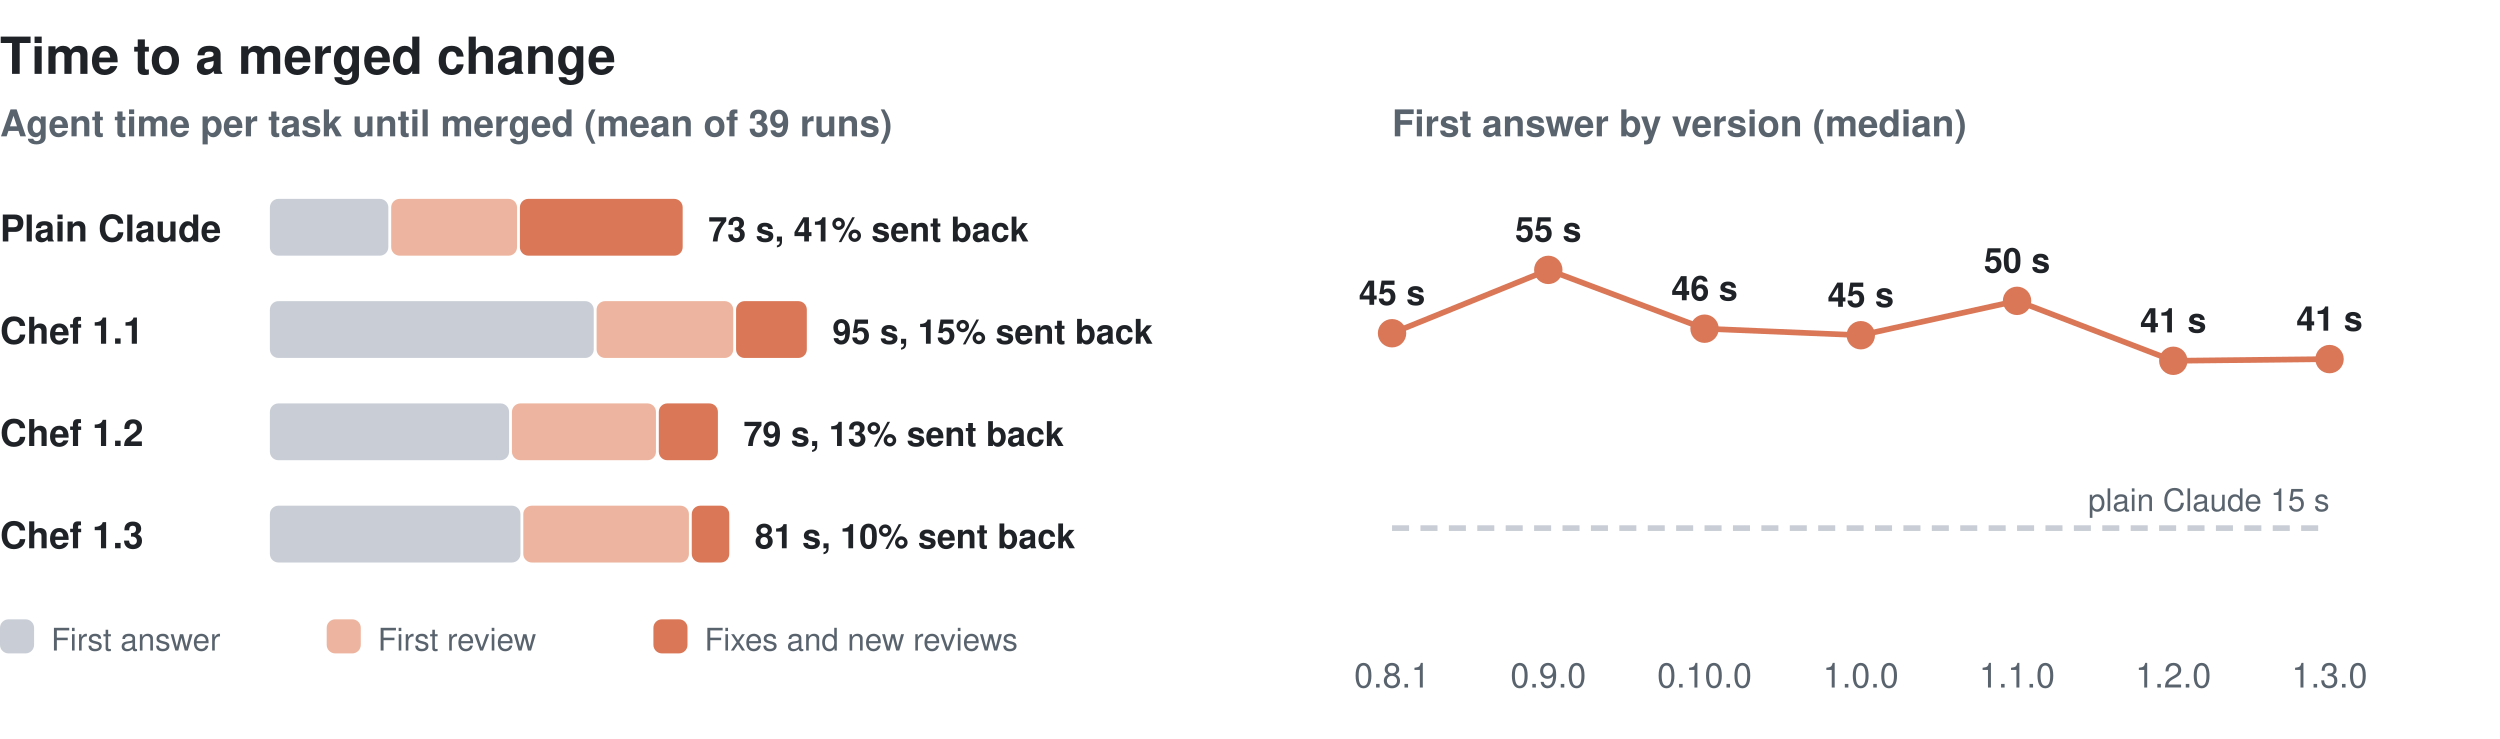
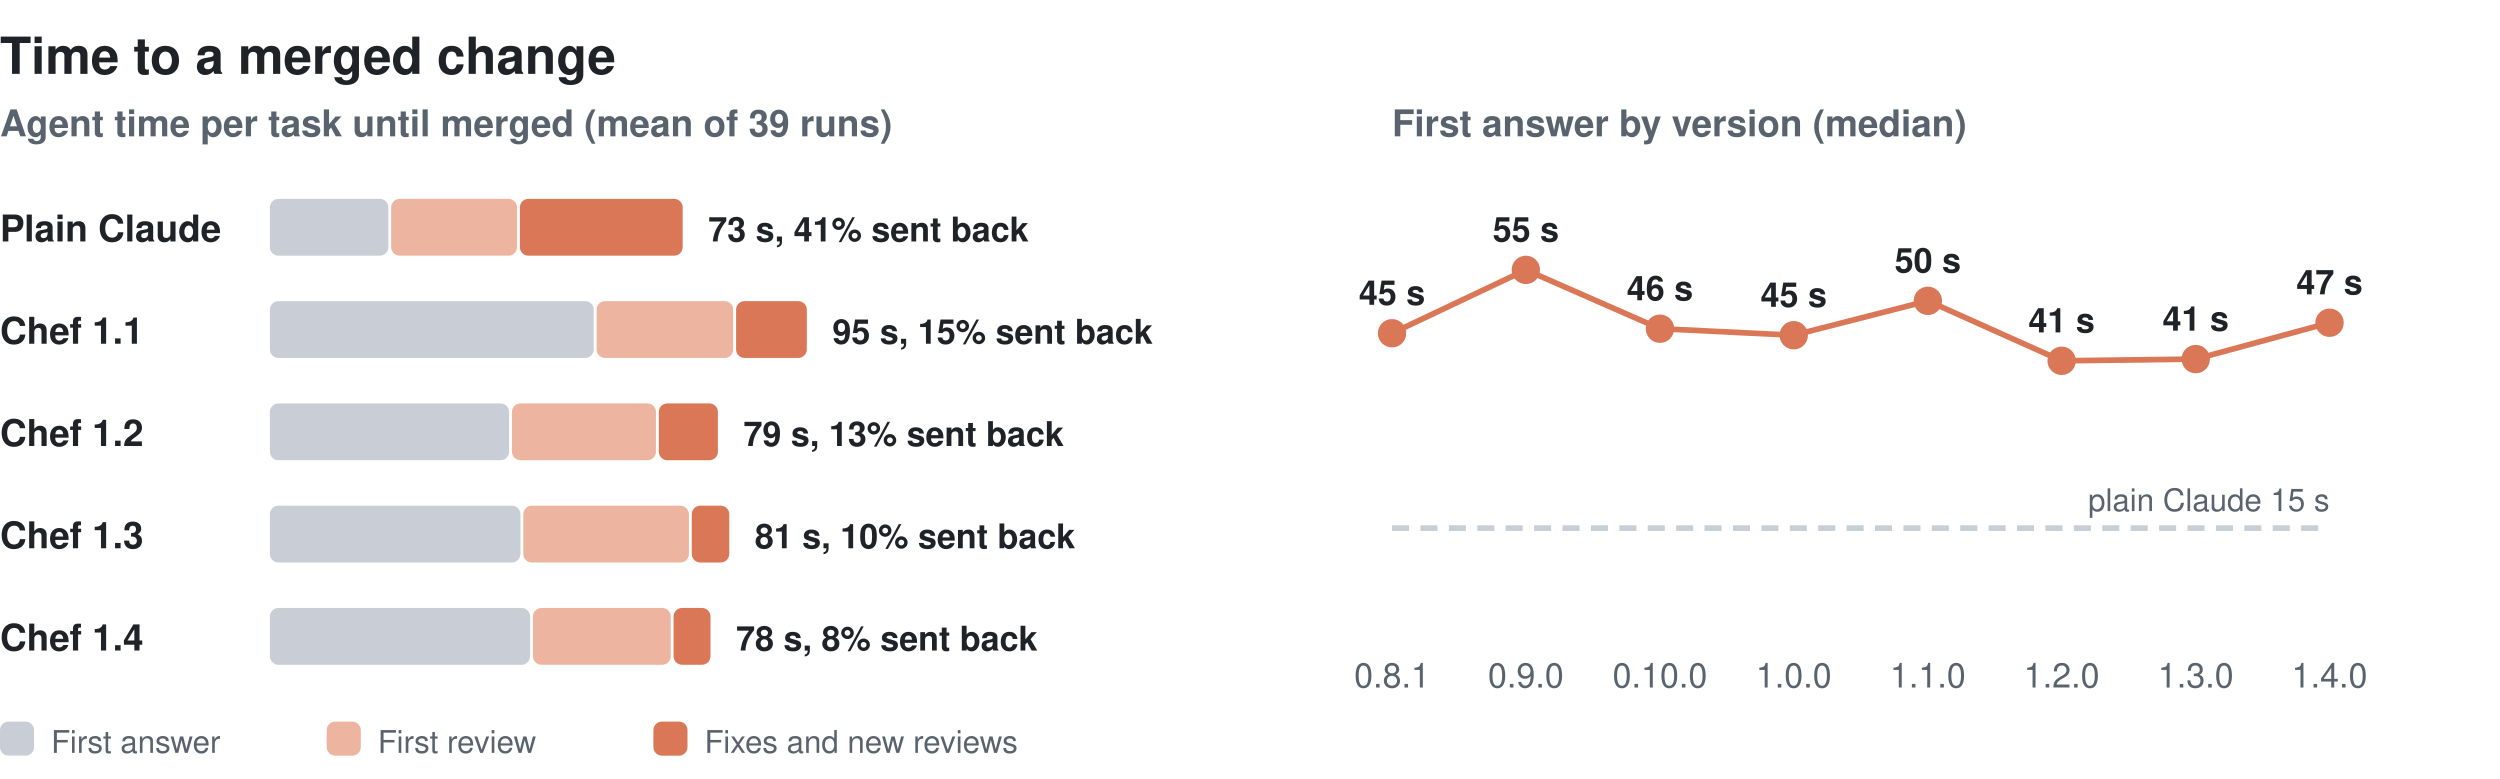
- <svg xmlns="http://www.w3.org/2000/svg" width="880" height="260" viewBox="0 0 880 260" role="img" aria-label="Plain Claude: first answer 21 s, first review 23 s, fixes and new reviews 29 s, 41% sent back; Chef 1.1: first answer 57 s, first review 24 s, fixes and new reviews 13 s, 15% sent back; Chef 1.2: first answer 42 s, first review 26 s, fixes and new reviews 11 s, 13% sent back; Chef 1.3: first answer 44 s, first review 30 s, fixes and new reviews 7 s, 10% sent back. First answer by version: 0.8.1 45 s, 0.9.0 55 s, 0.10.0 46 s, 1.0.0 45 s, 1.1.0 50 s, 1.2.0 41 s, 1.3.0 41 s; plain Claude 15 s.">
+ <svg xmlns="http://www.w3.org/2000/svg" width="880" height="274" viewBox="0 0 880 274" role="img" aria-label="Plain Claude: first answer 21 s, first review 23 s, fixes and new reviews 29 s, 41% sent back; Chef 1.1: first answer 57 s, first review 24 s, fixes and new reviews 13 s, 15% sent back; Chef 1.2: first answer 42 s, first review 26 s, fixes and new reviews 11 s, 13% sent back; Chef 1.3: first answer 44 s, first review 30 s, fixes and new reviews 7 s, 10% sent back; Chef 1.4: first answer 46 s, first review 25 s, fixes and new reviews 7 s, 8% sent back. First answer by version: 0.8.1 45 s, 0.9.0 55 s, 0.10.0 46 s, 1.0.0 45 s, 1.1.0 50 s, 1.2.0 41 s, 1.3.0 41 s, 1.4.0 47 s; plain Claude 15 s.">
  <text x="0.0" y="26.0" fill="#1F2328" font-family="-apple-system, BlinkMacSystemFont, 'Segoe UI', Helvetica, Arial, sans-serif" font-size="18" font-weight="600" text-anchor="start">Time to a merged change</text>
  <text x="0.0" y="48.0" fill="#59636E" font-family="-apple-system, BlinkMacSystemFont, 'Segoe UI', Helvetica, Arial, sans-serif" font-size="13" font-weight="600" text-anchor="start">Agent time per task until merged (mean of 39 runs)</text>
  <text x="0.0" y="85.0" fill="#1F2328" font-family="-apple-system, BlinkMacSystemFont, 'Segoe UI', Helvetica, Arial, sans-serif" font-size="13" font-weight="600" text-anchor="start">Plain Claude</text>
  <rect x="95.0" y="70.0" width="41.7" height="20.0" rx="3" fill="#C9CED6" />
  <rect x="137.7" y="70.0" width="44.3" height="20.0" rx="3" fill="#EDB59F" />
  <rect x="183.0" y="70.0" width="57.3" height="20.0" rx="3" fill="#D97757" />
  <text x="249.3" y="85.0" fill="#1F2328" font-family="-apple-system, BlinkMacSystemFont, 'Segoe UI', Helvetica, Arial, sans-serif" font-size="12" font-weight="600" text-anchor="start">73 s, 41% sent back</text>
  <text x="0.0" y="121.0" fill="#1F2328" font-family="-apple-system, BlinkMacSystemFont, 'Segoe UI', Helvetica, Arial, sans-serif" font-size="13" font-weight="600" text-anchor="start">Chef 1.1</text>
  <rect x="95.0" y="106.0" width="114.0" height="20.0" rx="3" fill="#C9CED6" />
  <rect x="210.0" y="106.0" width="48.1" height="20.0" rx="3" fill="#EDB59F" />
  <rect x="259.1" y="106.0" width="24.9" height="20.0" rx="3" fill="#D97757" />
  <text x="293.0" y="121.0" fill="#1F2328" font-family="-apple-system, BlinkMacSystemFont, 'Segoe UI', Helvetica, Arial, sans-serif" font-size="12" font-weight="600" text-anchor="start">95 s, 15% sent back</text>
  <text x="0.0" y="157.0" fill="#1F2328" font-family="-apple-system, BlinkMacSystemFont, 'Segoe UI', Helvetica, Arial, sans-serif" font-size="13" font-weight="600" text-anchor="start">Chef 1.2</text>
  <rect x="95.0" y="142.0" width="84.2" height="20.0" rx="3" fill="#C9CED6" />
  <rect x="180.2" y="142.0" width="50.7" height="20.0" rx="3" fill="#EDB59F" />
  <rect x="231.9" y="142.0" width="20.8" height="20.0" rx="3" fill="#D97757" />
  <text x="261.7" y="157.0" fill="#1F2328" font-family="-apple-system, BlinkMacSystemFont, 'Segoe UI', Helvetica, Arial, sans-serif" font-size="12" font-weight="600" text-anchor="start">79 s, 13% sent back</text>
  <text x="0.0" y="193.0" fill="#1F2328" font-family="-apple-system, BlinkMacSystemFont, 'Segoe UI', Helvetica, Arial, sans-serif" font-size="13" font-weight="600" text-anchor="start">Chef 1.3</text>
  <rect x="95.0" y="178.0" width="88.2" height="20.0" rx="3" fill="#C9CED6" />
  <rect x="184.2" y="178.0" width="58.3" height="20.0" rx="3" fill="#EDB59F" />
  <rect x="243.5" y="178.0" width="13.2" height="20.0" rx="3" fill="#D97757" />
  <text x="265.7" y="193.0" fill="#1F2328" font-family="-apple-system, BlinkMacSystemFont, 'Segoe UI', Helvetica, Arial, sans-serif" font-size="12" font-weight="600" text-anchor="start">81 s, 10% sent back</text>
-   <rect x="0.0" y="218.0" width="12.0" height="12.0" rx="3" fill="#C9CED6" />
-   <text x="18.0" y="229.0" fill="#59636E" font-family="-apple-system, BlinkMacSystemFont, 'Segoe UI', Helvetica, Arial, sans-serif" font-size="11" font-weight="400" text-anchor="start">First answer</text>
-   <rect x="115.0" y="218.0" width="12.0" height="12.0" rx="3" fill="#EDB59F" />
-   <text x="133.0" y="229.0" fill="#59636E" font-family="-apple-system, BlinkMacSystemFont, 'Segoe UI', Helvetica, Arial, sans-serif" font-size="11" font-weight="400" text-anchor="start">First review</text>
-   <rect x="230.0" y="218.0" width="12.0" height="12.0" rx="3" fill="#D97757" />
-   <text x="248.0" y="229.0" fill="#59636E" font-family="-apple-system, BlinkMacSystemFont, 'Segoe UI', Helvetica, Arial, sans-serif" font-size="11" font-weight="400" text-anchor="start">Fixes and new reviews</text>
+   <text x="0.0" y="229.0" fill="#1F2328" font-family="-apple-system, BlinkMacSystemFont, 'Segoe UI', Helvetica, Arial, sans-serif" font-size="13" font-weight="600" text-anchor="start">Chef 1.4</text>
+   <rect x="95.0" y="214.0" width="91.6" height="20.0" rx="3" fill="#C9CED6" />
+   <rect x="187.6" y="214.0" width="48.5" height="20.0" rx="3" fill="#EDB59F" />
+   <rect x="237.1" y="214.0" width="13.0" height="20.0" rx="3" fill="#D97757" />
+   <text x="259.1" y="229.0" fill="#1F2328" font-family="-apple-system, BlinkMacSystemFont, 'Segoe UI', Helvetica, Arial, sans-serif" font-size="12" font-weight="600" text-anchor="start">78 s, 8% sent back</text>
+   <rect x="0.0" y="254.0" width="12.0" height="12.0" rx="3" fill="#C9CED6" />
+   <text x="18.0" y="265.0" fill="#59636E" font-family="-apple-system, BlinkMacSystemFont, 'Segoe UI', Helvetica, Arial, sans-serif" font-size="11" font-weight="400" text-anchor="start">First answer</text>
+   <rect x="115.0" y="254.0" width="12.0" height="12.0" rx="3" fill="#EDB59F" />
+   <text x="133.0" y="265.0" fill="#59636E" font-family="-apple-system, BlinkMacSystemFont, 'Segoe UI', Helvetica, Arial, sans-serif" font-size="11" font-weight="400" text-anchor="start">First review</text>
+   <rect x="230.0" y="254.0" width="12.0" height="12.0" rx="3" fill="#D97757" />
+   <text x="248.0" y="265.0" fill="#59636E" font-family="-apple-system, BlinkMacSystemFont, 'Segoe UI', Helvetica, Arial, sans-serif" font-size="11" font-weight="400" text-anchor="start">Fixes and new reviews</text>
  <text x="490.0" y="48.0" fill="#59636E" font-family="-apple-system, BlinkMacSystemFont, 'Segoe UI', Helvetica, Arial, sans-serif" font-size="13" font-weight="600" text-anchor="start">First answer by version (median)</text>
  <line x1="490.0" y1="185.9" x2="820.0" y2="185.9" stroke="#C9CED6" stroke-width="2" stroke-dasharray="6 4" />
  <text x="820.0" y="179.9" fill="#59636E" font-family="-apple-system, BlinkMacSystemFont, 'Segoe UI', Helvetica, Arial, sans-serif" font-size="11" font-weight="400" text-anchor="end">plain Claude 15 s</text>
-   <polyline points="490.0,117.3 545.0,95.0 600.0,115.7 655.0,118.0 710.0,105.9 765.0,127.0 820.0,126.4" fill="none" stroke="#D97757" stroke-width="2" />
+   <polyline points="490.0,117.3 537.1,95.0 584.3,115.7 631.4,118.0 678.6,105.9 725.7,127.0 772.9,126.4 820.0,113.6" fill="none" stroke="#D97757" stroke-width="2" />
  <circle cx="490.0" cy="117.3" r="5" fill="#D97757" />
  <text x="490.0" y="107.3" fill="#1F2328" font-family="-apple-system, BlinkMacSystemFont, 'Segoe UI', Helvetica, Arial, sans-serif" font-size="12" font-weight="600" text-anchor="middle">45 s</text>
  <text x="490.0" y="242.0" fill="#59636E" font-family="-apple-system, BlinkMacSystemFont, 'Segoe UI', Helvetica, Arial, sans-serif" font-size="12" font-weight="400" text-anchor="middle">0.8.1</text>
-   <circle cx="545.0" cy="95.0" r="5" fill="#D97757" />
-   <text x="545.0" y="85.0" fill="#1F2328" font-family="-apple-system, BlinkMacSystemFont, 'Segoe UI', Helvetica, Arial, sans-serif" font-size="12" font-weight="600" text-anchor="middle">55 s</text>
-   <text x="545.0" y="242.0" fill="#59636E" font-family="-apple-system, BlinkMacSystemFont, 'Segoe UI', Helvetica, Arial, sans-serif" font-size="12" font-weight="400" text-anchor="middle">0.9.0</text>
-   <circle cx="600.0" cy="115.7" r="5" fill="#D97757" />
-   <text x="600.0" y="105.7" fill="#1F2328" font-family="-apple-system, BlinkMacSystemFont, 'Segoe UI', Helvetica, Arial, sans-serif" font-size="12" font-weight="600" text-anchor="middle">46 s</text>
-   <text x="600.0" y="242.0" fill="#59636E" font-family="-apple-system, BlinkMacSystemFont, 'Segoe UI', Helvetica, Arial, sans-serif" font-size="12" font-weight="400" text-anchor="middle">0.10.0</text>
-   <circle cx="655.0" cy="118.0" r="5" fill="#D97757" />
-   <text x="655.0" y="108.0" fill="#1F2328" font-family="-apple-system, BlinkMacSystemFont, 'Segoe UI', Helvetica, Arial, sans-serif" font-size="12" font-weight="600" text-anchor="middle">45 s</text>
-   <text x="655.0" y="242.0" fill="#59636E" font-family="-apple-system, BlinkMacSystemFont, 'Segoe UI', Helvetica, Arial, sans-serif" font-size="12" font-weight="400" text-anchor="middle">1.0.0</text>
-   <circle cx="710.0" cy="105.9" r="5" fill="#D97757" />
-   <text x="710.0" y="95.9" fill="#1F2328" font-family="-apple-system, BlinkMacSystemFont, 'Segoe UI', Helvetica, Arial, sans-serif" font-size="12" font-weight="600" text-anchor="middle">50 s</text>
-   <text x="710.0" y="242.0" fill="#59636E" font-family="-apple-system, BlinkMacSystemFont, 'Segoe UI', Helvetica, Arial, sans-serif" font-size="12" font-weight="400" text-anchor="middle">1.1.0</text>
-   <circle cx="765.0" cy="127.0" r="5" fill="#D97757" />
-   <text x="765.0" y="117.0" fill="#1F2328" font-family="-apple-system, BlinkMacSystemFont, 'Segoe UI', Helvetica, Arial, sans-serif" font-size="12" font-weight="600" text-anchor="middle">41 s</text>
-   <text x="765.0" y="242.0" fill="#59636E" font-family="-apple-system, BlinkMacSystemFont, 'Segoe UI', Helvetica, Arial, sans-serif" font-size="12" font-weight="400" text-anchor="middle">1.2.0</text>
-   <circle cx="820.0" cy="126.4" r="5" fill="#D97757" />
-   <text x="820.0" y="116.4" fill="#1F2328" font-family="-apple-system, BlinkMacSystemFont, 'Segoe UI', Helvetica, Arial, sans-serif" font-size="12" font-weight="600" text-anchor="middle">41 s</text>
-   <text x="820.0" y="242.0" fill="#59636E" font-family="-apple-system, BlinkMacSystemFont, 'Segoe UI', Helvetica, Arial, sans-serif" font-size="12" font-weight="400" text-anchor="middle">1.3.0</text>
+   <circle cx="537.1" cy="95.0" r="5" fill="#D97757" />
+   <text x="537.1" y="85.0" fill="#1F2328" font-family="-apple-system, BlinkMacSystemFont, 'Segoe UI', Helvetica, Arial, sans-serif" font-size="12" font-weight="600" text-anchor="middle">55 s</text>
+   <text x="537.1" y="242.0" fill="#59636E" font-family="-apple-system, BlinkMacSystemFont, 'Segoe UI', Helvetica, Arial, sans-serif" font-size="12" font-weight="400" text-anchor="middle">0.9.0</text>
+   <circle cx="584.3" cy="115.7" r="5" fill="#D97757" />
+   <text x="584.3" y="105.7" fill="#1F2328" font-family="-apple-system, BlinkMacSystemFont, 'Segoe UI', Helvetica, Arial, sans-serif" font-size="12" font-weight="600" text-anchor="middle">46 s</text>
+   <text x="584.3" y="242.0" fill="#59636E" font-family="-apple-system, BlinkMacSystemFont, 'Segoe UI', Helvetica, Arial, sans-serif" font-size="12" font-weight="400" text-anchor="middle">0.10.0</text>
+   <circle cx="631.4" cy="118.0" r="5" fill="#D97757" />
+   <text x="631.4" y="108.0" fill="#1F2328" font-family="-apple-system, BlinkMacSystemFont, 'Segoe UI', Helvetica, Arial, sans-serif" font-size="12" font-weight="600" text-anchor="middle">45 s</text>
+   <text x="631.4" y="242.0" fill="#59636E" font-family="-apple-system, BlinkMacSystemFont, 'Segoe UI', Helvetica, Arial, sans-serif" font-size="12" font-weight="400" text-anchor="middle">1.0.0</text>
+   <circle cx="678.6" cy="105.9" r="5" fill="#D97757" />
+   <text x="678.6" y="95.9" fill="#1F2328" font-family="-apple-system, BlinkMacSystemFont, 'Segoe UI', Helvetica, Arial, sans-serif" font-size="12" font-weight="600" text-anchor="middle">50 s</text>
+   <text x="678.6" y="242.0" fill="#59636E" font-family="-apple-system, BlinkMacSystemFont, 'Segoe UI', Helvetica, Arial, sans-serif" font-size="12" font-weight="400" text-anchor="middle">1.1.0</text>
+   <circle cx="725.7" cy="127.0" r="5" fill="#D97757" />
+   <text x="725.7" y="117.0" fill="#1F2328" font-family="-apple-system, BlinkMacSystemFont, 'Segoe UI', Helvetica, Arial, sans-serif" font-size="12" font-weight="600" text-anchor="middle">41 s</text>
+   <text x="725.7" y="242.0" fill="#59636E" font-family="-apple-system, BlinkMacSystemFont, 'Segoe UI', Helvetica, Arial, sans-serif" font-size="12" font-weight="400" text-anchor="middle">1.2.0</text>
+   <circle cx="772.9" cy="126.4" r="5" fill="#D97757" />
+   <text x="772.9" y="116.4" fill="#1F2328" font-family="-apple-system, BlinkMacSystemFont, 'Segoe UI', Helvetica, Arial, sans-serif" font-size="12" font-weight="600" text-anchor="middle">41 s</text>
+   <text x="772.9" y="242.0" fill="#59636E" font-family="-apple-system, BlinkMacSystemFont, 'Segoe UI', Helvetica, Arial, sans-serif" font-size="12" font-weight="400" text-anchor="middle">1.3.0</text>
+   <circle cx="820.0" cy="113.6" r="5" fill="#D97757" />
+   <text x="820.0" y="103.6" fill="#1F2328" font-family="-apple-system, BlinkMacSystemFont, 'Segoe UI', Helvetica, Arial, sans-serif" font-size="12" font-weight="600" text-anchor="middle">47 s</text>
+   <text x="820.0" y="242.0" fill="#59636E" font-family="-apple-system, BlinkMacSystemFont, 'Segoe UI', Helvetica, Arial, sans-serif" font-size="12" font-weight="400" text-anchor="middle">1.4.0</text>
</svg>
